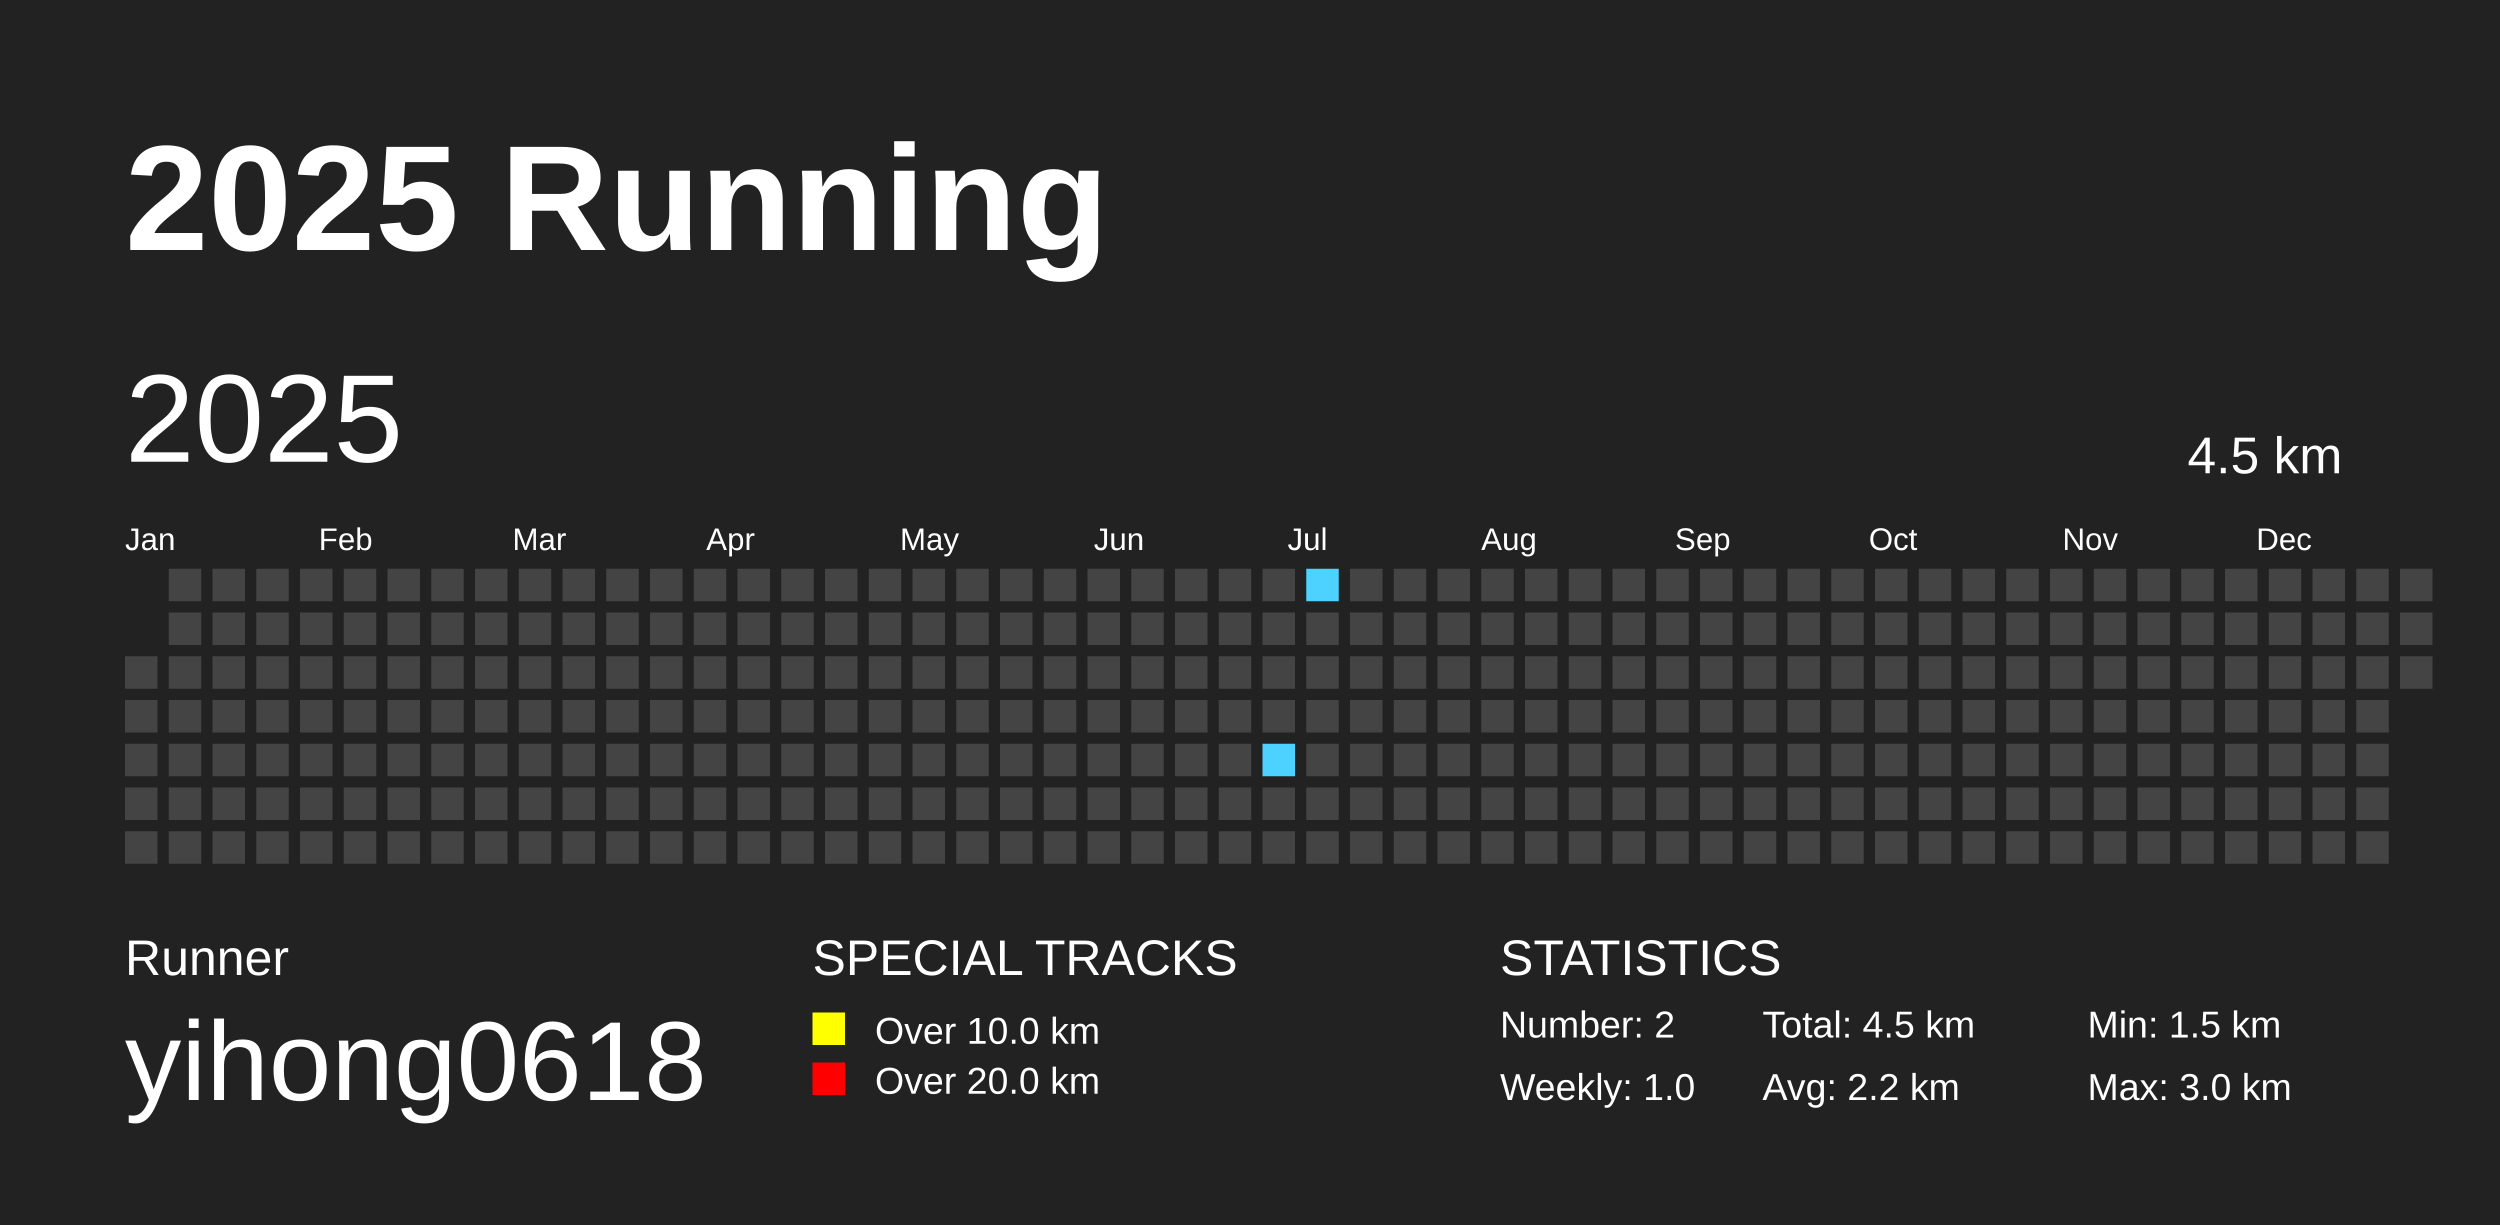
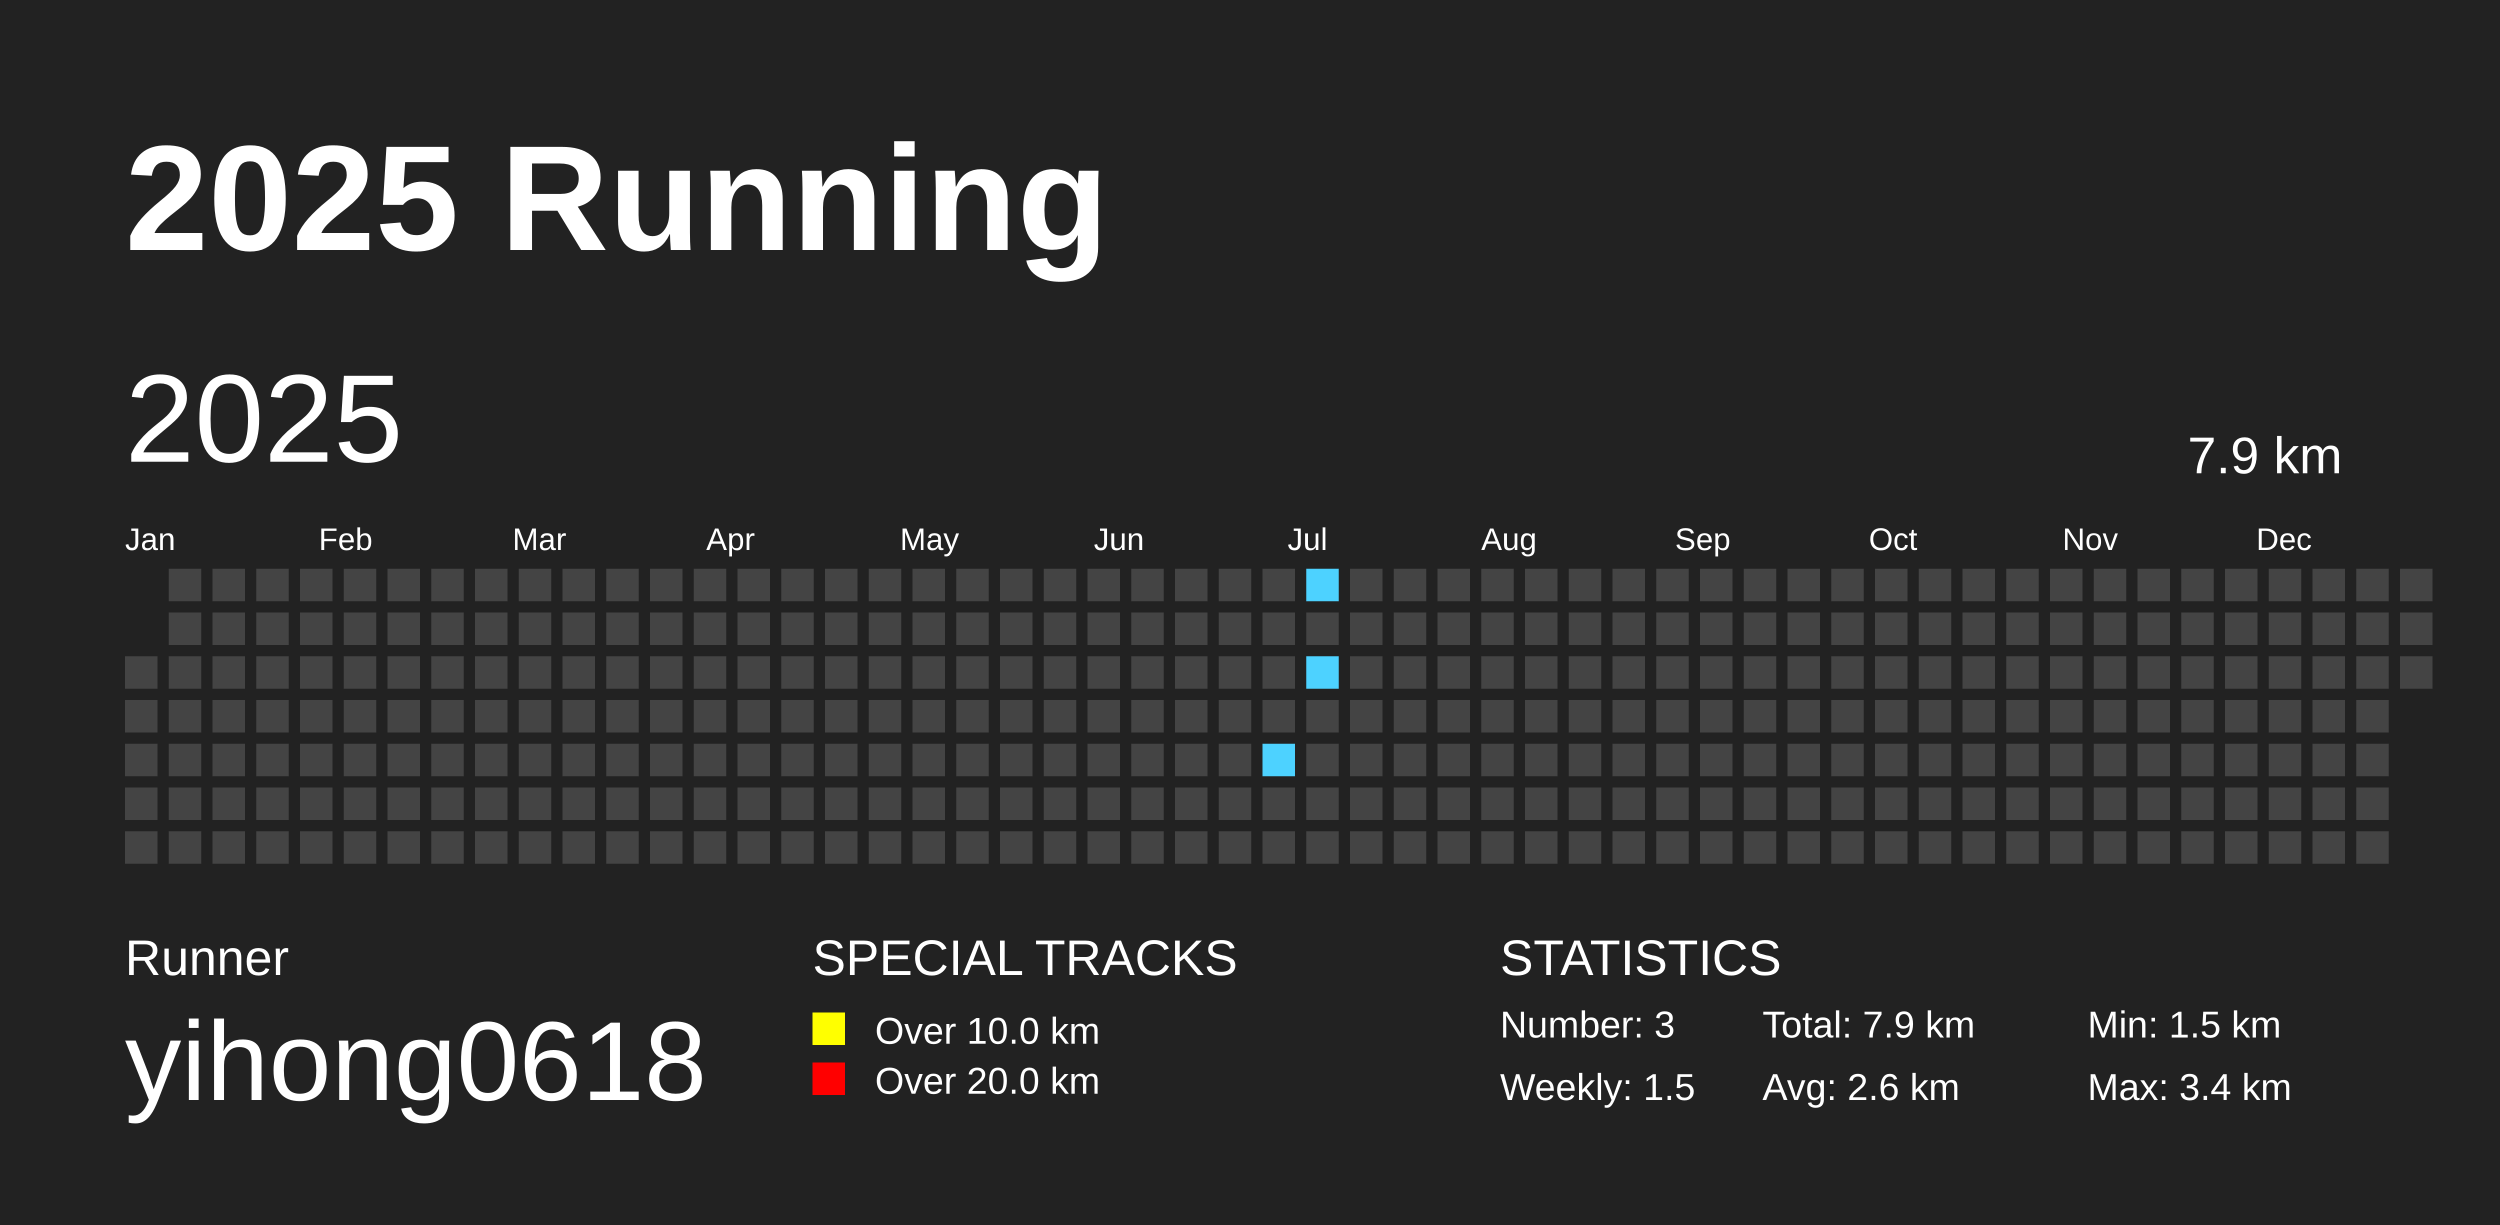
<svg xmlns="http://www.w3.org/2000/svg" baseProfile="full" height="98mm" version="1.1" viewBox="0,0,200,98" width="200mm">
  <defs />
  <rect fill="#222222" height="98" width="200" x="0" y="0" />
  <text fill="#FFFFFF" style="font-size:12px; font-family:Arial; font-weight:bold;" x="10" y="20">2025 Running</text>
  <text fill="#FFFFFF" style="font-size:4px; font-family:Arial" x="10" y="78">Runner</text>
  <text fill="#FFFFFF" style="font-size:9px; font-family:Arial" x="10" y="88">yihong0618</text>
  <text fill="#FFFFFF" style="font-size:4px; font-family:Arial" x="65" y="78">SPECIAL TRACKS</text>
  <rect fill="yellow" height="2.6" width="2.6" x="65" y="81" />
  <text fill="#FFFFFF" style="font-size:3px; font-family:Arial" x="70" y="83.5">Over 10.0 km</text>
  <rect fill="red" height="2.6" width="2.6" x="65" y="85" />
  <text fill="#FFFFFF" style="font-size:3px; font-family:Arial" x="70" y="87.5">Over 20.0 km</text>
  <text fill="#FFFFFF" style="font-size:4px; font-family:Arial" x="120" y="78">STATISTICS</text>
-   <text fill="#FFFFFF" style="font-size:3px; font-family:Arial" x="120" y="83">Number: 2</text>
-   <text fill="#FFFFFF" style="font-size:3px; font-family:Arial" x="120" y="88">Weekly: 1.0</text>
-   <text fill="#FFFFFF" style="font-size:3px; font-family:Arial" x="141" y="83">Total: 4.5 km</text>
-   <text fill="#FFFFFF" style="font-size:3px; font-family:Arial" x="141" y="88">Avg: 2.2 km</text>
+   <text fill="#FFFFFF" style="font-size:3px; font-family:Arial" x="120" y="83">Number: 3</text>
+   <text fill="#FFFFFF" style="font-size:3px; font-family:Arial" x="120" y="88">Weekly: 1.5</text>
+   <text fill="#FFFFFF" style="font-size:3px; font-family:Arial" x="141" y="83">Total: 7.9 km</text>
+   <text fill="#FFFFFF" style="font-size:3px; font-family:Arial" x="141" y="88">Avg: 2.6 km</text>
  <text fill="#FFFFFF" style="font-size:3px; font-family:Arial" x="167" y="83">Min: 1.5 km</text>
-   <text fill="#FFFFFF" style="font-size:3px; font-family:Arial" x="167" y="88">Max: 3.0 km</text>
+   <text fill="#FFFFFF" style="font-size:3px; font-family:Arial" x="167" y="88">Max: 3.4 km</text>
  <text dominant-baseline="hanging" fill="#FFFFFF" style="font-size:10.0px; font-family:Arial;" x="10" y="30">2025</text>
-   <text dominant-baseline="hanging" fill="#FFFFFF" style="font-size:4.125px; font-family:Arial;" x="175" y="35">4.5 km</text>
+   <text dominant-baseline="hanging" fill="#FFFFFF" style="font-size:4.125px; font-family:Arial;" x="175" y="35">7.9 km</text>
  <text fill="#FFFFFF" style="font-size:2.5px; font-family:Arial" x="10.0" y="44">Jan</text>
  <text fill="#FFFFFF" style="font-size:2.5px; font-family:Arial" x="25.5" y="44">Feb</text>
  <text fill="#FFFFFF" style="font-size:2.5px; font-family:Arial" x="41.0" y="44">Mar</text>
  <text fill="#FFFFFF" style="font-size:2.5px; font-family:Arial" x="56.5" y="44">Apr</text>
  <text fill="#FFFFFF" style="font-size:2.5px; font-family:Arial" x="72.0" y="44">May</text>
  <text fill="#FFFFFF" style="font-size:2.5px; font-family:Arial" x="87.5" y="44">Jun</text>
  <text fill="#FFFFFF" style="font-size:2.5px; font-family:Arial" x="103.0" y="44">Jul</text>
  <text fill="#FFFFFF" style="font-size:2.5px; font-family:Arial" x="118.5" y="44">Aug</text>
  <text fill="#FFFFFF" style="font-size:2.5px; font-family:Arial" x="134.0" y="44">Sep</text>
  <text fill="#FFFFFF" style="font-size:2.5px; font-family:Arial" x="149.5" y="44">Oct</text>
  <text fill="#FFFFFF" style="font-size:2.5px; font-family:Arial" x="165.0" y="44">Nov</text>
  <text fill="#FFFFFF" style="font-size:2.5px; font-family:Arial" x="180.5" y="44">Dec</text>
  <rect fill="#444444" height="2.6" width="2.6" x="10.0" y="52.5" />
  <rect fill="#444444" height="2.6" width="2.6" x="10.0" y="56.0" />
  <rect fill="#444444" height="2.6" width="2.6" x="10.0" y="59.5" />
  <rect fill="#444444" height="2.6" width="2.6" x="10.0" y="63.0" />
  <rect fill="#444444" height="2.6" width="2.6" x="10.0" y="66.5" />
  <rect fill="#444444" height="2.6" width="2.6" x="13.5" y="45.5" />
  <rect fill="#444444" height="2.6" width="2.6" x="13.5" y="49.0" />
  <rect fill="#444444" height="2.6" width="2.6" x="13.5" y="52.5" />
  <rect fill="#444444" height="2.6" width="2.6" x="13.5" y="56.0" />
  <rect fill="#444444" height="2.6" width="2.6" x="13.5" y="59.5" />
  <rect fill="#444444" height="2.6" width="2.6" x="13.5" y="63.0" />
  <rect fill="#444444" height="2.6" width="2.6" x="13.5" y="66.5" />
  <rect fill="#444444" height="2.6" width="2.6" x="17.0" y="45.5" />
  <rect fill="#444444" height="2.6" width="2.6" x="17.0" y="49.0" />
  <rect fill="#444444" height="2.6" width="2.6" x="17.0" y="52.5" />
  <rect fill="#444444" height="2.6" width="2.6" x="17.0" y="56.0" />
  <rect fill="#444444" height="2.6" width="2.6" x="17.0" y="59.5" />
  <rect fill="#444444" height="2.6" width="2.6" x="17.0" y="63.0" />
  <rect fill="#444444" height="2.6" width="2.6" x="17.0" y="66.5" />
  <rect fill="#444444" height="2.6" width="2.6" x="20.5" y="45.5" />
  <rect fill="#444444" height="2.6" width="2.6" x="20.5" y="49.0" />
  <rect fill="#444444" height="2.6" width="2.6" x="20.5" y="52.5" />
  <rect fill="#444444" height="2.6" width="2.6" x="20.5" y="56.0" />
  <rect fill="#444444" height="2.6" width="2.6" x="20.5" y="59.5" />
  <rect fill="#444444" height="2.6" width="2.6" x="20.5" y="63.0" />
  <rect fill="#444444" height="2.6" width="2.6" x="20.5" y="66.5" />
  <rect fill="#444444" height="2.6" width="2.6" x="24.0" y="45.5" />
  <rect fill="#444444" height="2.6" width="2.6" x="24.0" y="49.0" />
  <rect fill="#444444" height="2.6" width="2.6" x="24.0" y="52.5" />
  <rect fill="#444444" height="2.6" width="2.6" x="24.0" y="56.0" />
  <rect fill="#444444" height="2.6" width="2.6" x="24.0" y="59.5" />
  <rect fill="#444444" height="2.6" width="2.6" x="24.0" y="63.0" />
  <rect fill="#444444" height="2.6" width="2.6" x="24.0" y="66.5" />
  <rect fill="#444444" height="2.6" width="2.6" x="27.5" y="45.5" />
  <rect fill="#444444" height="2.6" width="2.6" x="27.5" y="49.0" />
  <rect fill="#444444" height="2.6" width="2.6" x="27.5" y="52.5" />
  <rect fill="#444444" height="2.6" width="2.6" x="27.5" y="56.0" />
  <rect fill="#444444" height="2.6" width="2.6" x="27.5" y="59.5" />
  <rect fill="#444444" height="2.6" width="2.6" x="27.5" y="63.0" />
  <rect fill="#444444" height="2.6" width="2.6" x="27.5" y="66.5" />
  <rect fill="#444444" height="2.6" width="2.6" x="31.0" y="45.5" />
  <rect fill="#444444" height="2.6" width="2.6" x="31.0" y="49.0" />
  <rect fill="#444444" height="2.6" width="2.6" x="31.0" y="52.5" />
  <rect fill="#444444" height="2.6" width="2.6" x="31.0" y="56.0" />
  <rect fill="#444444" height="2.6" width="2.6" x="31.0" y="59.5" />
  <rect fill="#444444" height="2.6" width="2.6" x="31.0" y="63.0" />
  <rect fill="#444444" height="2.6" width="2.6" x="31.0" y="66.5" />
  <rect fill="#444444" height="2.6" width="2.6" x="34.5" y="45.5" />
  <rect fill="#444444" height="2.6" width="2.6" x="34.5" y="49.0" />
  <rect fill="#444444" height="2.6" width="2.6" x="34.5" y="52.5" />
  <rect fill="#444444" height="2.6" width="2.6" x="34.5" y="56.0" />
  <rect fill="#444444" height="2.6" width="2.6" x="34.5" y="59.5" />
  <rect fill="#444444" height="2.6" width="2.6" x="34.5" y="63.0" />
  <rect fill="#444444" height="2.6" width="2.6" x="34.5" y="66.5" />
  <rect fill="#444444" height="2.6" width="2.6" x="38.0" y="45.5" />
  <rect fill="#444444" height="2.6" width="2.6" x="38.0" y="49.0" />
  <rect fill="#444444" height="2.6" width="2.6" x="38.0" y="52.5" />
  <rect fill="#444444" height="2.6" width="2.6" x="38.0" y="56.0" />
  <rect fill="#444444" height="2.6" width="2.6" x="38.0" y="59.5" />
  <rect fill="#444444" height="2.6" width="2.6" x="38.0" y="63.0" />
  <rect fill="#444444" height="2.6" width="2.6" x="38.0" y="66.5" />
  <rect fill="#444444" height="2.6" width="2.6" x="41.5" y="45.5" />
  <rect fill="#444444" height="2.6" width="2.6" x="41.5" y="49.0" />
  <rect fill="#444444" height="2.6" width="2.6" x="41.5" y="52.5" />
  <rect fill="#444444" height="2.6" width="2.6" x="41.5" y="56.0" />
  <rect fill="#444444" height="2.6" width="2.6" x="41.5" y="59.5" />
  <rect fill="#444444" height="2.6" width="2.6" x="41.5" y="63.0" />
  <rect fill="#444444" height="2.6" width="2.6" x="41.5" y="66.5" />
  <rect fill="#444444" height="2.6" width="2.6" x="45.0" y="45.5" />
  <rect fill="#444444" height="2.6" width="2.6" x="45.0" y="49.0" />
  <rect fill="#444444" height="2.6" width="2.6" x="45.0" y="52.5" />
  <rect fill="#444444" height="2.6" width="2.6" x="45.0" y="56.0" />
  <rect fill="#444444" height="2.6" width="2.6" x="45.0" y="59.5" />
  <rect fill="#444444" height="2.6" width="2.6" x="45.0" y="63.0" />
  <rect fill="#444444" height="2.6" width="2.6" x="45.0" y="66.5" />
  <rect fill="#444444" height="2.6" width="2.6" x="48.5" y="45.5" />
  <rect fill="#444444" height="2.6" width="2.6" x="48.5" y="49.0" />
  <rect fill="#444444" height="2.6" width="2.6" x="48.5" y="52.5" />
  <rect fill="#444444" height="2.6" width="2.6" x="48.5" y="56.0" />
  <rect fill="#444444" height="2.6" width="2.6" x="48.5" y="59.5" />
  <rect fill="#444444" height="2.6" width="2.6" x="48.5" y="63.0" />
  <rect fill="#444444" height="2.6" width="2.6" x="48.5" y="66.5" />
  <rect fill="#444444" height="2.6" width="2.6" x="52.0" y="45.5" />
  <rect fill="#444444" height="2.6" width="2.6" x="52.0" y="49.0" />
  <rect fill="#444444" height="2.6" width="2.6" x="52.0" y="52.5" />
  <rect fill="#444444" height="2.6" width="2.6" x="52.0" y="56.0" />
  <rect fill="#444444" height="2.6" width="2.6" x="52.0" y="59.5" />
  <rect fill="#444444" height="2.6" width="2.6" x="52.0" y="63.0" />
  <rect fill="#444444" height="2.6" width="2.6" x="52.0" y="66.5" />
  <rect fill="#444444" height="2.6" width="2.6" x="55.5" y="45.5" />
  <rect fill="#444444" height="2.6" width="2.6" x="55.5" y="49.0" />
  <rect fill="#444444" height="2.6" width="2.6" x="55.5" y="52.5" />
  <rect fill="#444444" height="2.6" width="2.6" x="55.5" y="56.0" />
  <rect fill="#444444" height="2.6" width="2.6" x="55.5" y="59.5" />
  <rect fill="#444444" height="2.6" width="2.6" x="55.5" y="63.0" />
  <rect fill="#444444" height="2.6" width="2.6" x="55.5" y="66.5" />
  <rect fill="#444444" height="2.6" width="2.6" x="59.0" y="45.5" />
  <rect fill="#444444" height="2.6" width="2.6" x="59.0" y="49.0" />
  <rect fill="#444444" height="2.6" width="2.6" x="59.0" y="52.5" />
  <rect fill="#444444" height="2.6" width="2.6" x="59.0" y="56.0" />
  <rect fill="#444444" height="2.6" width="2.6" x="59.0" y="59.5" />
  <rect fill="#444444" height="2.6" width="2.6" x="59.0" y="63.0" />
  <rect fill="#444444" height="2.6" width="2.6" x="59.0" y="66.5" />
  <rect fill="#444444" height="2.6" width="2.6" x="62.5" y="45.5" />
  <rect fill="#444444" height="2.6" width="2.6" x="62.5" y="49.0" />
  <rect fill="#444444" height="2.6" width="2.6" x="62.5" y="52.5" />
  <rect fill="#444444" height="2.6" width="2.6" x="62.5" y="56.0" />
  <rect fill="#444444" height="2.6" width="2.6" x="62.5" y="59.5" />
  <rect fill="#444444" height="2.6" width="2.6" x="62.5" y="63.0" />
  <rect fill="#444444" height="2.6" width="2.6" x="62.5" y="66.5" />
  <rect fill="#444444" height="2.6" width="2.6" x="66.0" y="45.5" />
  <rect fill="#444444" height="2.6" width="2.6" x="66.0" y="49.0" />
  <rect fill="#444444" height="2.6" width="2.6" x="66.0" y="52.5" />
  <rect fill="#444444" height="2.6" width="2.6" x="66.0" y="56.0" />
  <rect fill="#444444" height="2.6" width="2.6" x="66.0" y="59.5" />
  <rect fill="#444444" height="2.6" width="2.6" x="66.0" y="63.0" />
  <rect fill="#444444" height="2.6" width="2.6" x="66.0" y="66.5" />
  <rect fill="#444444" height="2.6" width="2.6" x="69.5" y="45.5" />
  <rect fill="#444444" height="2.6" width="2.6" x="69.5" y="49.0" />
  <rect fill="#444444" height="2.6" width="2.6" x="69.5" y="52.5" />
  <rect fill="#444444" height="2.6" width="2.6" x="69.5" y="56.0" />
  <rect fill="#444444" height="2.6" width="2.6" x="69.5" y="59.5" />
  <rect fill="#444444" height="2.6" width="2.6" x="69.5" y="63.0" />
  <rect fill="#444444" height="2.6" width="2.6" x="69.5" y="66.5" />
  <rect fill="#444444" height="2.6" width="2.6" x="73.0" y="45.5" />
  <rect fill="#444444" height="2.6" width="2.6" x="73.0" y="49.0" />
  <rect fill="#444444" height="2.6" width="2.6" x="73.0" y="52.5" />
  <rect fill="#444444" height="2.6" width="2.6" x="73.0" y="56.0" />
  <rect fill="#444444" height="2.6" width="2.6" x="73.0" y="59.5" />
  <rect fill="#444444" height="2.6" width="2.6" x="73.0" y="63.0" />
  <rect fill="#444444" height="2.6" width="2.6" x="73.0" y="66.5" />
  <rect fill="#444444" height="2.6" width="2.6" x="76.5" y="45.5" />
  <rect fill="#444444" height="2.6" width="2.6" x="76.5" y="49.0" />
  <rect fill="#444444" height="2.6" width="2.6" x="76.5" y="52.5" />
  <rect fill="#444444" height="2.6" width="2.6" x="76.5" y="56.0" />
  <rect fill="#444444" height="2.6" width="2.6" x="76.5" y="59.5" />
  <rect fill="#444444" height="2.6" width="2.6" x="76.5" y="63.0" />
  <rect fill="#444444" height="2.6" width="2.6" x="76.5" y="66.5" />
  <rect fill="#444444" height="2.6" width="2.6" x="80.0" y="45.5" />
  <rect fill="#444444" height="2.6" width="2.6" x="80.0" y="49.0" />
  <rect fill="#444444" height="2.6" width="2.6" x="80.0" y="52.5" />
  <rect fill="#444444" height="2.6" width="2.6" x="80.0" y="56.0" />
  <rect fill="#444444" height="2.6" width="2.6" x="80.0" y="59.5" />
  <rect fill="#444444" height="2.6" width="2.6" x="80.0" y="63.0" />
  <rect fill="#444444" height="2.6" width="2.6" x="80.0" y="66.5" />
  <rect fill="#444444" height="2.6" width="2.6" x="83.5" y="45.5" />
  <rect fill="#444444" height="2.6" width="2.6" x="83.5" y="49.0" />
  <rect fill="#444444" height="2.6" width="2.6" x="83.5" y="52.5" />
  <rect fill="#444444" height="2.6" width="2.6" x="83.5" y="56.0" />
  <rect fill="#444444" height="2.6" width="2.6" x="83.5" y="59.5" />
  <rect fill="#444444" height="2.6" width="2.6" x="83.5" y="63.0" />
  <rect fill="#444444" height="2.6" width="2.6" x="83.5" y="66.5" />
  <rect fill="#444444" height="2.6" width="2.6" x="87.0" y="45.5" />
  <rect fill="#444444" height="2.6" width="2.6" x="87.0" y="49.0" />
  <rect fill="#444444" height="2.6" width="2.6" x="87.0" y="52.5" />
  <rect fill="#444444" height="2.6" width="2.6" x="87.0" y="56.0" />
  <rect fill="#444444" height="2.6" width="2.6" x="87.0" y="59.5" />
  <rect fill="#444444" height="2.6" width="2.6" x="87.0" y="63.0" />
  <rect fill="#444444" height="2.6" width="2.6" x="87.0" y="66.5" />
  <rect fill="#444444" height="2.6" width="2.6" x="90.5" y="45.5" />
  <rect fill="#444444" height="2.6" width="2.6" x="90.5" y="49.0" />
  <rect fill="#444444" height="2.6" width="2.6" x="90.5" y="52.5" />
  <rect fill="#444444" height="2.6" width="2.6" x="90.5" y="56.0" />
  <rect fill="#444444" height="2.6" width="2.6" x="90.5" y="59.5" />
  <rect fill="#444444" height="2.6" width="2.6" x="90.5" y="63.0" />
  <rect fill="#444444" height="2.6" width="2.6" x="90.5" y="66.5" />
  <rect fill="#444444" height="2.6" width="2.6" x="94.0" y="45.5" />
  <rect fill="#444444" height="2.6" width="2.6" x="94.0" y="49.0" />
  <rect fill="#444444" height="2.6" width="2.6" x="94.0" y="52.5" />
  <rect fill="#444444" height="2.6" width="2.6" x="94.0" y="56.0" />
  <rect fill="#444444" height="2.6" width="2.6" x="94.0" y="59.5" />
  <rect fill="#444444" height="2.6" width="2.6" x="94.0" y="63.0" />
  <rect fill="#444444" height="2.6" width="2.6" x="94.0" y="66.5" />
  <rect fill="#444444" height="2.6" width="2.6" x="97.5" y="45.5" />
  <rect fill="#444444" height="2.6" width="2.6" x="97.5" y="49.0" />
  <rect fill="#444444" height="2.6" width="2.6" x="97.5" y="52.5" />
  <rect fill="#444444" height="2.6" width="2.6" x="97.5" y="56.0" />
  <rect fill="#444444" height="2.6" width="2.6" x="97.5" y="59.5" />
  <rect fill="#444444" height="2.6" width="2.6" x="97.5" y="63.0" />
  <rect fill="#444444" height="2.6" width="2.6" x="97.5" y="66.5" />
  <rect fill="#444444" height="2.6" width="2.6" x="101.0" y="45.5" />
  <rect fill="#444444" height="2.6" width="2.6" x="101.0" y="49.0" />
  <rect fill="#444444" height="2.6" width="2.6" x="101.0" y="52.5" />
  <rect fill="#444444" height="2.6" width="2.6" x="101.0" y="56.0" />
  <rect fill="#4DD2FF" height="2.6" width="2.6" x="101.0" y="59.5" />
  <rect fill="#444444" height="2.6" width="2.6" x="101.0" y="63.0" />
  <rect fill="#444444" height="2.6" width="2.6" x="101.0" y="66.5" />
  <rect fill="#4DD2FF" height="2.6" width="2.6" x="104.5" y="45.5" />
  <rect fill="#444444" height="2.6" width="2.6" x="104.5" y="49.0" />
-   <rect fill="#444444" height="2.6" width="2.6" x="104.5" y="52.5" />
+   <rect fill="#4DD2FF" height="2.6" width="2.6" x="104.5" y="52.5" />
  <rect fill="#444444" height="2.6" width="2.6" x="104.5" y="56.0" />
  <rect fill="#444444" height="2.6" width="2.6" x="104.5" y="59.5" />
  <rect fill="#444444" height="2.6" width="2.6" x="104.5" y="63.0" />
  <rect fill="#444444" height="2.6" width="2.6" x="104.5" y="66.5" />
  <rect fill="#444444" height="2.6" width="2.6" x="108.0" y="45.5" />
  <rect fill="#444444" height="2.6" width="2.6" x="108.0" y="49.0" />
  <rect fill="#444444" height="2.6" width="2.6" x="108.0" y="52.5" />
  <rect fill="#444444" height="2.6" width="2.6" x="108.0" y="56.0" />
  <rect fill="#444444" height="2.6" width="2.6" x="108.0" y="59.5" />
  <rect fill="#444444" height="2.6" width="2.6" x="108.0" y="63.0" />
  <rect fill="#444444" height="2.6" width="2.6" x="108.0" y="66.5" />
  <rect fill="#444444" height="2.6" width="2.6" x="111.5" y="45.5" />
  <rect fill="#444444" height="2.6" width="2.6" x="111.5" y="49.0" />
  <rect fill="#444444" height="2.6" width="2.6" x="111.5" y="52.5" />
  <rect fill="#444444" height="2.6" width="2.6" x="111.5" y="56.0" />
  <rect fill="#444444" height="2.6" width="2.6" x="111.5" y="59.5" />
  <rect fill="#444444" height="2.6" width="2.6" x="111.5" y="63.0" />
  <rect fill="#444444" height="2.6" width="2.6" x="111.5" y="66.5" />
  <rect fill="#444444" height="2.6" width="2.6" x="115.0" y="45.5" />
  <rect fill="#444444" height="2.6" width="2.6" x="115.0" y="49.0" />
  <rect fill="#444444" height="2.6" width="2.6" x="115.0" y="52.5" />
  <rect fill="#444444" height="2.6" width="2.6" x="115.0" y="56.0" />
  <rect fill="#444444" height="2.6" width="2.6" x="115.0" y="59.5" />
  <rect fill="#444444" height="2.6" width="2.6" x="115.0" y="63.0" />
  <rect fill="#444444" height="2.6" width="2.6" x="115.0" y="66.5" />
  <rect fill="#444444" height="2.6" width="2.6" x="118.5" y="45.5" />
  <rect fill="#444444" height="2.6" width="2.6" x="118.5" y="49.0" />
  <rect fill="#444444" height="2.6" width="2.6" x="118.5" y="52.5" />
  <rect fill="#444444" height="2.6" width="2.6" x="118.5" y="56.0" />
  <rect fill="#444444" height="2.6" width="2.6" x="118.5" y="59.5" />
  <rect fill="#444444" height="2.6" width="2.6" x="118.5" y="63.0" />
  <rect fill="#444444" height="2.6" width="2.6" x="118.5" y="66.5" />
  <rect fill="#444444" height="2.6" width="2.6" x="122.0" y="45.5" />
  <rect fill="#444444" height="2.6" width="2.6" x="122.0" y="49.0" />
  <rect fill="#444444" height="2.6" width="2.6" x="122.0" y="52.5" />
  <rect fill="#444444" height="2.6" width="2.6" x="122.0" y="56.0" />
  <rect fill="#444444" height="2.6" width="2.6" x="122.0" y="59.5" />
  <rect fill="#444444" height="2.6" width="2.6" x="122.0" y="63.0" />
  <rect fill="#444444" height="2.6" width="2.6" x="122.0" y="66.5" />
  <rect fill="#444444" height="2.6" width="2.6" x="125.5" y="45.5" />
  <rect fill="#444444" height="2.6" width="2.6" x="125.5" y="49.0" />
  <rect fill="#444444" height="2.6" width="2.6" x="125.5" y="52.5" />
  <rect fill="#444444" height="2.6" width="2.6" x="125.5" y="56.0" />
  <rect fill="#444444" height="2.6" width="2.6" x="125.5" y="59.5" />
  <rect fill="#444444" height="2.6" width="2.6" x="125.5" y="63.0" />
  <rect fill="#444444" height="2.6" width="2.6" x="125.5" y="66.5" />
  <rect fill="#444444" height="2.6" width="2.6" x="129.0" y="45.5" />
  <rect fill="#444444" height="2.6" width="2.6" x="129.0" y="49.0" />
  <rect fill="#444444" height="2.6" width="2.6" x="129.0" y="52.5" />
  <rect fill="#444444" height="2.6" width="2.6" x="129.0" y="56.0" />
  <rect fill="#444444" height="2.6" width="2.6" x="129.0" y="59.5" />
  <rect fill="#444444" height="2.6" width="2.6" x="129.0" y="63.0" />
  <rect fill="#444444" height="2.6" width="2.6" x="129.0" y="66.5" />
  <rect fill="#444444" height="2.6" width="2.6" x="132.5" y="45.5" />
  <rect fill="#444444" height="2.6" width="2.6" x="132.5" y="49.0" />
  <rect fill="#444444" height="2.6" width="2.6" x="132.5" y="52.5" />
  <rect fill="#444444" height="2.6" width="2.6" x="132.5" y="56.0" />
  <rect fill="#444444" height="2.6" width="2.6" x="132.5" y="59.5" />
  <rect fill="#444444" height="2.6" width="2.6" x="132.5" y="63.0" />
  <rect fill="#444444" height="2.6" width="2.6" x="132.5" y="66.5" />
  <rect fill="#444444" height="2.6" width="2.6" x="136.0" y="45.5" />
  <rect fill="#444444" height="2.6" width="2.6" x="136.0" y="49.0" />
  <rect fill="#444444" height="2.6" width="2.6" x="136.0" y="52.5" />
  <rect fill="#444444" height="2.6" width="2.6" x="136.0" y="56.0" />
  <rect fill="#444444" height="2.6" width="2.6" x="136.0" y="59.5" />
  <rect fill="#444444" height="2.6" width="2.6" x="136.0" y="63.0" />
  <rect fill="#444444" height="2.6" width="2.6" x="136.0" y="66.5" />
  <rect fill="#444444" height="2.6" width="2.6" x="139.5" y="45.5" />
  <rect fill="#444444" height="2.6" width="2.6" x="139.5" y="49.0" />
  <rect fill="#444444" height="2.6" width="2.6" x="139.5" y="52.5" />
  <rect fill="#444444" height="2.6" width="2.6" x="139.5" y="56.0" />
  <rect fill="#444444" height="2.6" width="2.6" x="139.5" y="59.5" />
  <rect fill="#444444" height="2.6" width="2.6" x="139.5" y="63.0" />
  <rect fill="#444444" height="2.6" width="2.6" x="139.5" y="66.5" />
  <rect fill="#444444" height="2.6" width="2.6" x="143.0" y="45.5" />
  <rect fill="#444444" height="2.6" width="2.6" x="143.0" y="49.0" />
  <rect fill="#444444" height="2.6" width="2.6" x="143.0" y="52.5" />
  <rect fill="#444444" height="2.6" width="2.6" x="143.0" y="56.0" />
  <rect fill="#444444" height="2.6" width="2.6" x="143.0" y="59.5" />
  <rect fill="#444444" height="2.6" width="2.6" x="143.0" y="63.0" />
  <rect fill="#444444" height="2.6" width="2.6" x="143.0" y="66.5" />
  <rect fill="#444444" height="2.6" width="2.6" x="146.5" y="45.5" />
  <rect fill="#444444" height="2.6" width="2.6" x="146.5" y="49.0" />
  <rect fill="#444444" height="2.6" width="2.6" x="146.5" y="52.5" />
  <rect fill="#444444" height="2.6" width="2.6" x="146.5" y="56.0" />
  <rect fill="#444444" height="2.6" width="2.6" x="146.5" y="59.5" />
  <rect fill="#444444" height="2.6" width="2.6" x="146.5" y="63.0" />
  <rect fill="#444444" height="2.6" width="2.6" x="146.5" y="66.5" />
  <rect fill="#444444" height="2.6" width="2.6" x="150.0" y="45.5" />
  <rect fill="#444444" height="2.6" width="2.6" x="150.0" y="49.0" />
  <rect fill="#444444" height="2.6" width="2.6" x="150.0" y="52.5" />
  <rect fill="#444444" height="2.6" width="2.6" x="150.0" y="56.0" />
  <rect fill="#444444" height="2.6" width="2.6" x="150.0" y="59.5" />
  <rect fill="#444444" height="2.6" width="2.6" x="150.0" y="63.0" />
  <rect fill="#444444" height="2.6" width="2.6" x="150.0" y="66.5" />
  <rect fill="#444444" height="2.6" width="2.6" x="153.5" y="45.5" />
  <rect fill="#444444" height="2.6" width="2.6" x="153.5" y="49.0" />
  <rect fill="#444444" height="2.6" width="2.6" x="153.5" y="52.5" />
  <rect fill="#444444" height="2.6" width="2.6" x="153.5" y="56.0" />
  <rect fill="#444444" height="2.6" width="2.6" x="153.5" y="59.5" />
  <rect fill="#444444" height="2.6" width="2.6" x="153.5" y="63.0" />
  <rect fill="#444444" height="2.6" width="2.6" x="153.5" y="66.5" />
  <rect fill="#444444" height="2.6" width="2.6" x="157.0" y="45.5" />
  <rect fill="#444444" height="2.6" width="2.6" x="157.0" y="49.0" />
  <rect fill="#444444" height="2.6" width="2.6" x="157.0" y="52.5" />
  <rect fill="#444444" height="2.6" width="2.6" x="157.0" y="56.0" />
  <rect fill="#444444" height="2.6" width="2.6" x="157.0" y="59.5" />
  <rect fill="#444444" height="2.6" width="2.6" x="157.0" y="63.0" />
  <rect fill="#444444" height="2.6" width="2.6" x="157.0" y="66.5" />
  <rect fill="#444444" height="2.6" width="2.6" x="160.5" y="45.5" />
  <rect fill="#444444" height="2.6" width="2.6" x="160.5" y="49.0" />
  <rect fill="#444444" height="2.6" width="2.6" x="160.5" y="52.5" />
  <rect fill="#444444" height="2.6" width="2.6" x="160.5" y="56.0" />
  <rect fill="#444444" height="2.6" width="2.6" x="160.5" y="59.5" />
  <rect fill="#444444" height="2.6" width="2.6" x="160.5" y="63.0" />
  <rect fill="#444444" height="2.6" width="2.6" x="160.5" y="66.5" />
  <rect fill="#444444" height="2.6" width="2.6" x="164.0" y="45.5" />
  <rect fill="#444444" height="2.6" width="2.6" x="164.0" y="49.0" />
  <rect fill="#444444" height="2.6" width="2.6" x="164.0" y="52.5" />
  <rect fill="#444444" height="2.6" width="2.6" x="164.0" y="56.0" />
  <rect fill="#444444" height="2.6" width="2.6" x="164.0" y="59.5" />
  <rect fill="#444444" height="2.6" width="2.6" x="164.0" y="63.0" />
  <rect fill="#444444" height="2.6" width="2.6" x="164.0" y="66.5" />
  <rect fill="#444444" height="2.6" width="2.6" x="167.5" y="45.5" />
  <rect fill="#444444" height="2.6" width="2.6" x="167.5" y="49.0" />
  <rect fill="#444444" height="2.6" width="2.6" x="167.5" y="52.5" />
  <rect fill="#444444" height="2.6" width="2.6" x="167.5" y="56.0" />
  <rect fill="#444444" height="2.6" width="2.6" x="167.5" y="59.5" />
  <rect fill="#444444" height="2.6" width="2.6" x="167.5" y="63.0" />
  <rect fill="#444444" height="2.6" width="2.6" x="167.5" y="66.5" />
  <rect fill="#444444" height="2.6" width="2.6" x="171.0" y="45.5" />
  <rect fill="#444444" height="2.6" width="2.6" x="171.0" y="49.0" />
  <rect fill="#444444" height="2.6" width="2.6" x="171.0" y="52.5" />
  <rect fill="#444444" height="2.6" width="2.6" x="171.0" y="56.0" />
  <rect fill="#444444" height="2.6" width="2.6" x="171.0" y="59.5" />
  <rect fill="#444444" height="2.6" width="2.6" x="171.0" y="63.0" />
  <rect fill="#444444" height="2.6" width="2.6" x="171.0" y="66.5" />
  <rect fill="#444444" height="2.6" width="2.6" x="174.5" y="45.5" />
  <rect fill="#444444" height="2.6" width="2.6" x="174.5" y="49.0" />
  <rect fill="#444444" height="2.6" width="2.6" x="174.5" y="52.5" />
  <rect fill="#444444" height="2.6" width="2.6" x="174.5" y="56.0" />
  <rect fill="#444444" height="2.6" width="2.6" x="174.5" y="59.5" />
  <rect fill="#444444" height="2.6" width="2.6" x="174.5" y="63.0" />
  <rect fill="#444444" height="2.6" width="2.6" x="174.5" y="66.5" />
  <rect fill="#444444" height="2.6" width="2.6" x="178.0" y="45.5" />
  <rect fill="#444444" height="2.6" width="2.6" x="178.0" y="49.0" />
  <rect fill="#444444" height="2.6" width="2.6" x="178.0" y="52.5" />
  <rect fill="#444444" height="2.6" width="2.6" x="178.0" y="56.0" />
  <rect fill="#444444" height="2.6" width="2.6" x="178.0" y="59.5" />
  <rect fill="#444444" height="2.6" width="2.6" x="178.0" y="63.0" />
  <rect fill="#444444" height="2.6" width="2.6" x="178.0" y="66.5" />
  <rect fill="#444444" height="2.6" width="2.6" x="181.5" y="45.5" />
  <rect fill="#444444" height="2.6" width="2.6" x="181.5" y="49.0" />
  <rect fill="#444444" height="2.6" width="2.6" x="181.5" y="52.5" />
  <rect fill="#444444" height="2.6" width="2.6" x="181.5" y="56.0" />
  <rect fill="#444444" height="2.6" width="2.6" x="181.5" y="59.5" />
  <rect fill="#444444" height="2.6" width="2.6" x="181.5" y="63.0" />
  <rect fill="#444444" height="2.6" width="2.6" x="181.5" y="66.5" />
  <rect fill="#444444" height="2.6" width="2.6" x="185.0" y="45.5" />
  <rect fill="#444444" height="2.6" width="2.6" x="185.0" y="49.0" />
  <rect fill="#444444" height="2.6" width="2.6" x="185.0" y="52.5" />
  <rect fill="#444444" height="2.6" width="2.6" x="185.0" y="56.0" />
  <rect fill="#444444" height="2.6" width="2.6" x="185.0" y="59.5" />
  <rect fill="#444444" height="2.6" width="2.6" x="185.0" y="63.0" />
  <rect fill="#444444" height="2.6" width="2.6" x="185.0" y="66.5" />
  <rect fill="#444444" height="2.6" width="2.6" x="188.5" y="45.5" />
  <rect fill="#444444" height="2.6" width="2.6" x="188.5" y="49.0" />
  <rect fill="#444444" height="2.6" width="2.6" x="188.5" y="52.5" />
  <rect fill="#444444" height="2.6" width="2.6" x="188.5" y="56.0" />
  <rect fill="#444444" height="2.6" width="2.6" x="188.5" y="59.5" />
  <rect fill="#444444" height="2.6" width="2.6" x="188.5" y="63.0" />
  <rect fill="#444444" height="2.6" width="2.6" x="188.5" y="66.5" />
  <rect fill="#444444" height="2.6" width="2.6" x="192.0" y="45.5" />
  <rect fill="#444444" height="2.6" width="2.6" x="192.0" y="49.0" />
  <rect fill="#444444" height="2.6" width="2.6" x="192.0" y="52.5" />
</svg>
